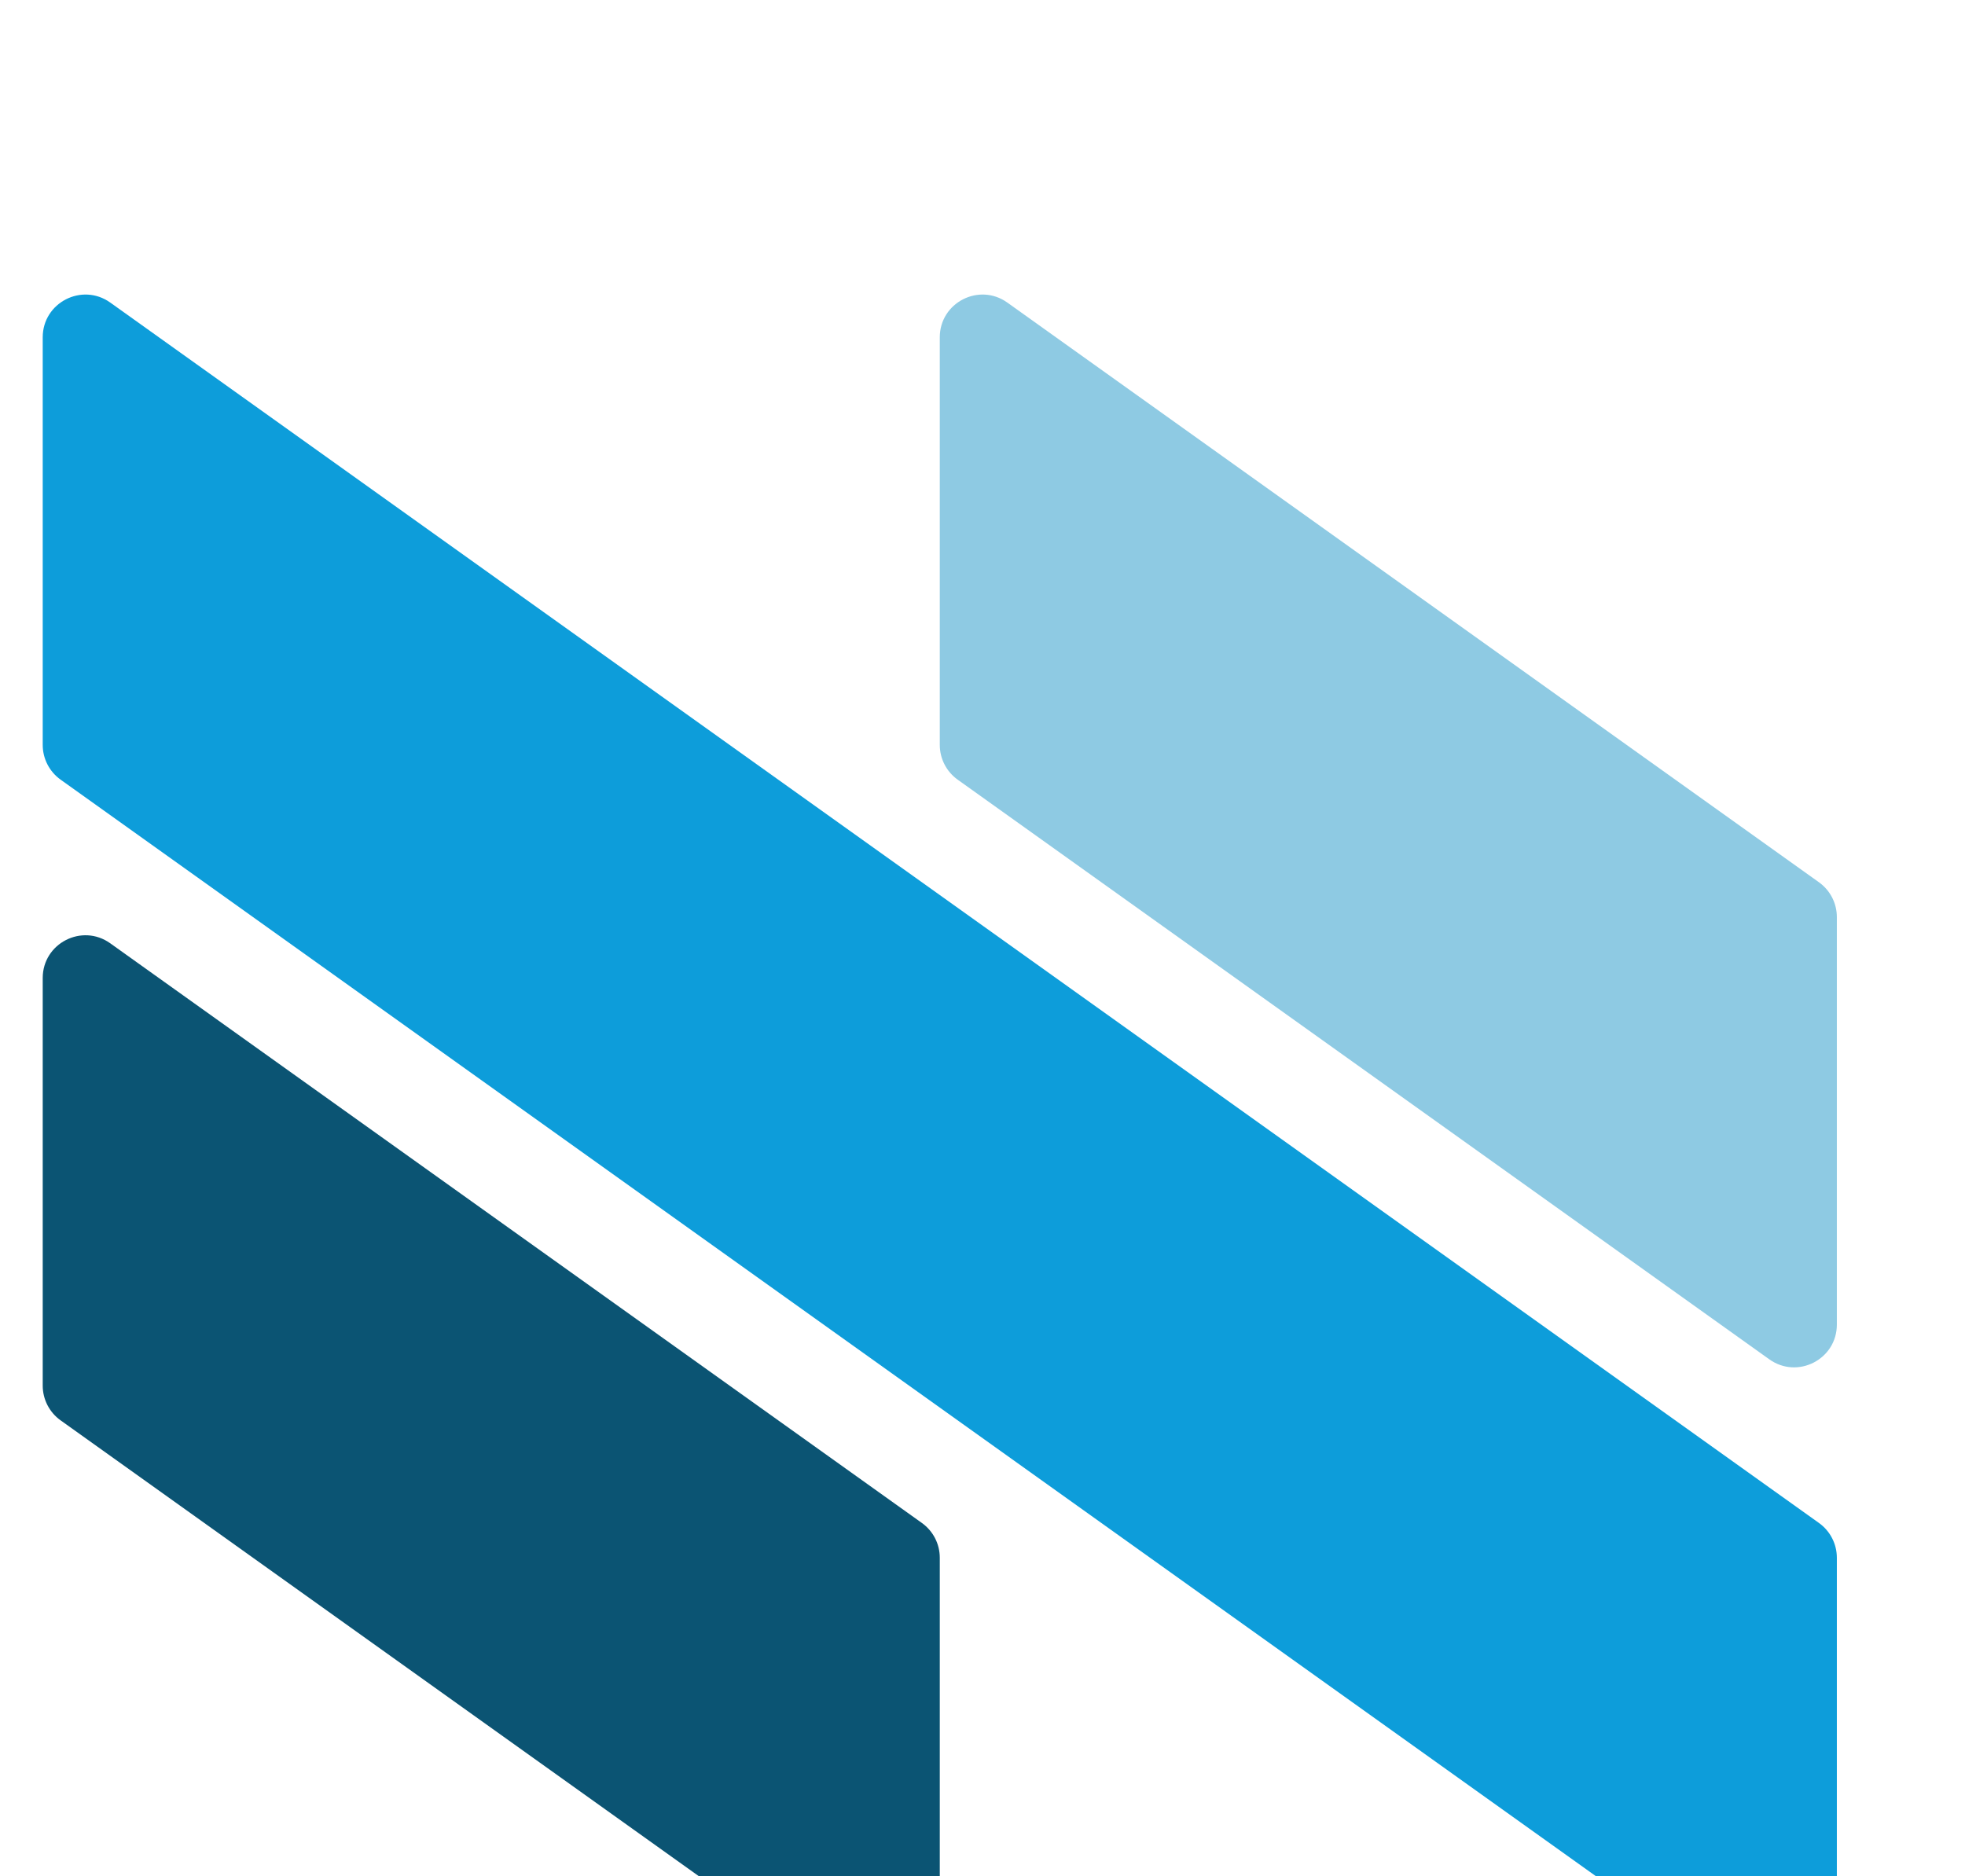
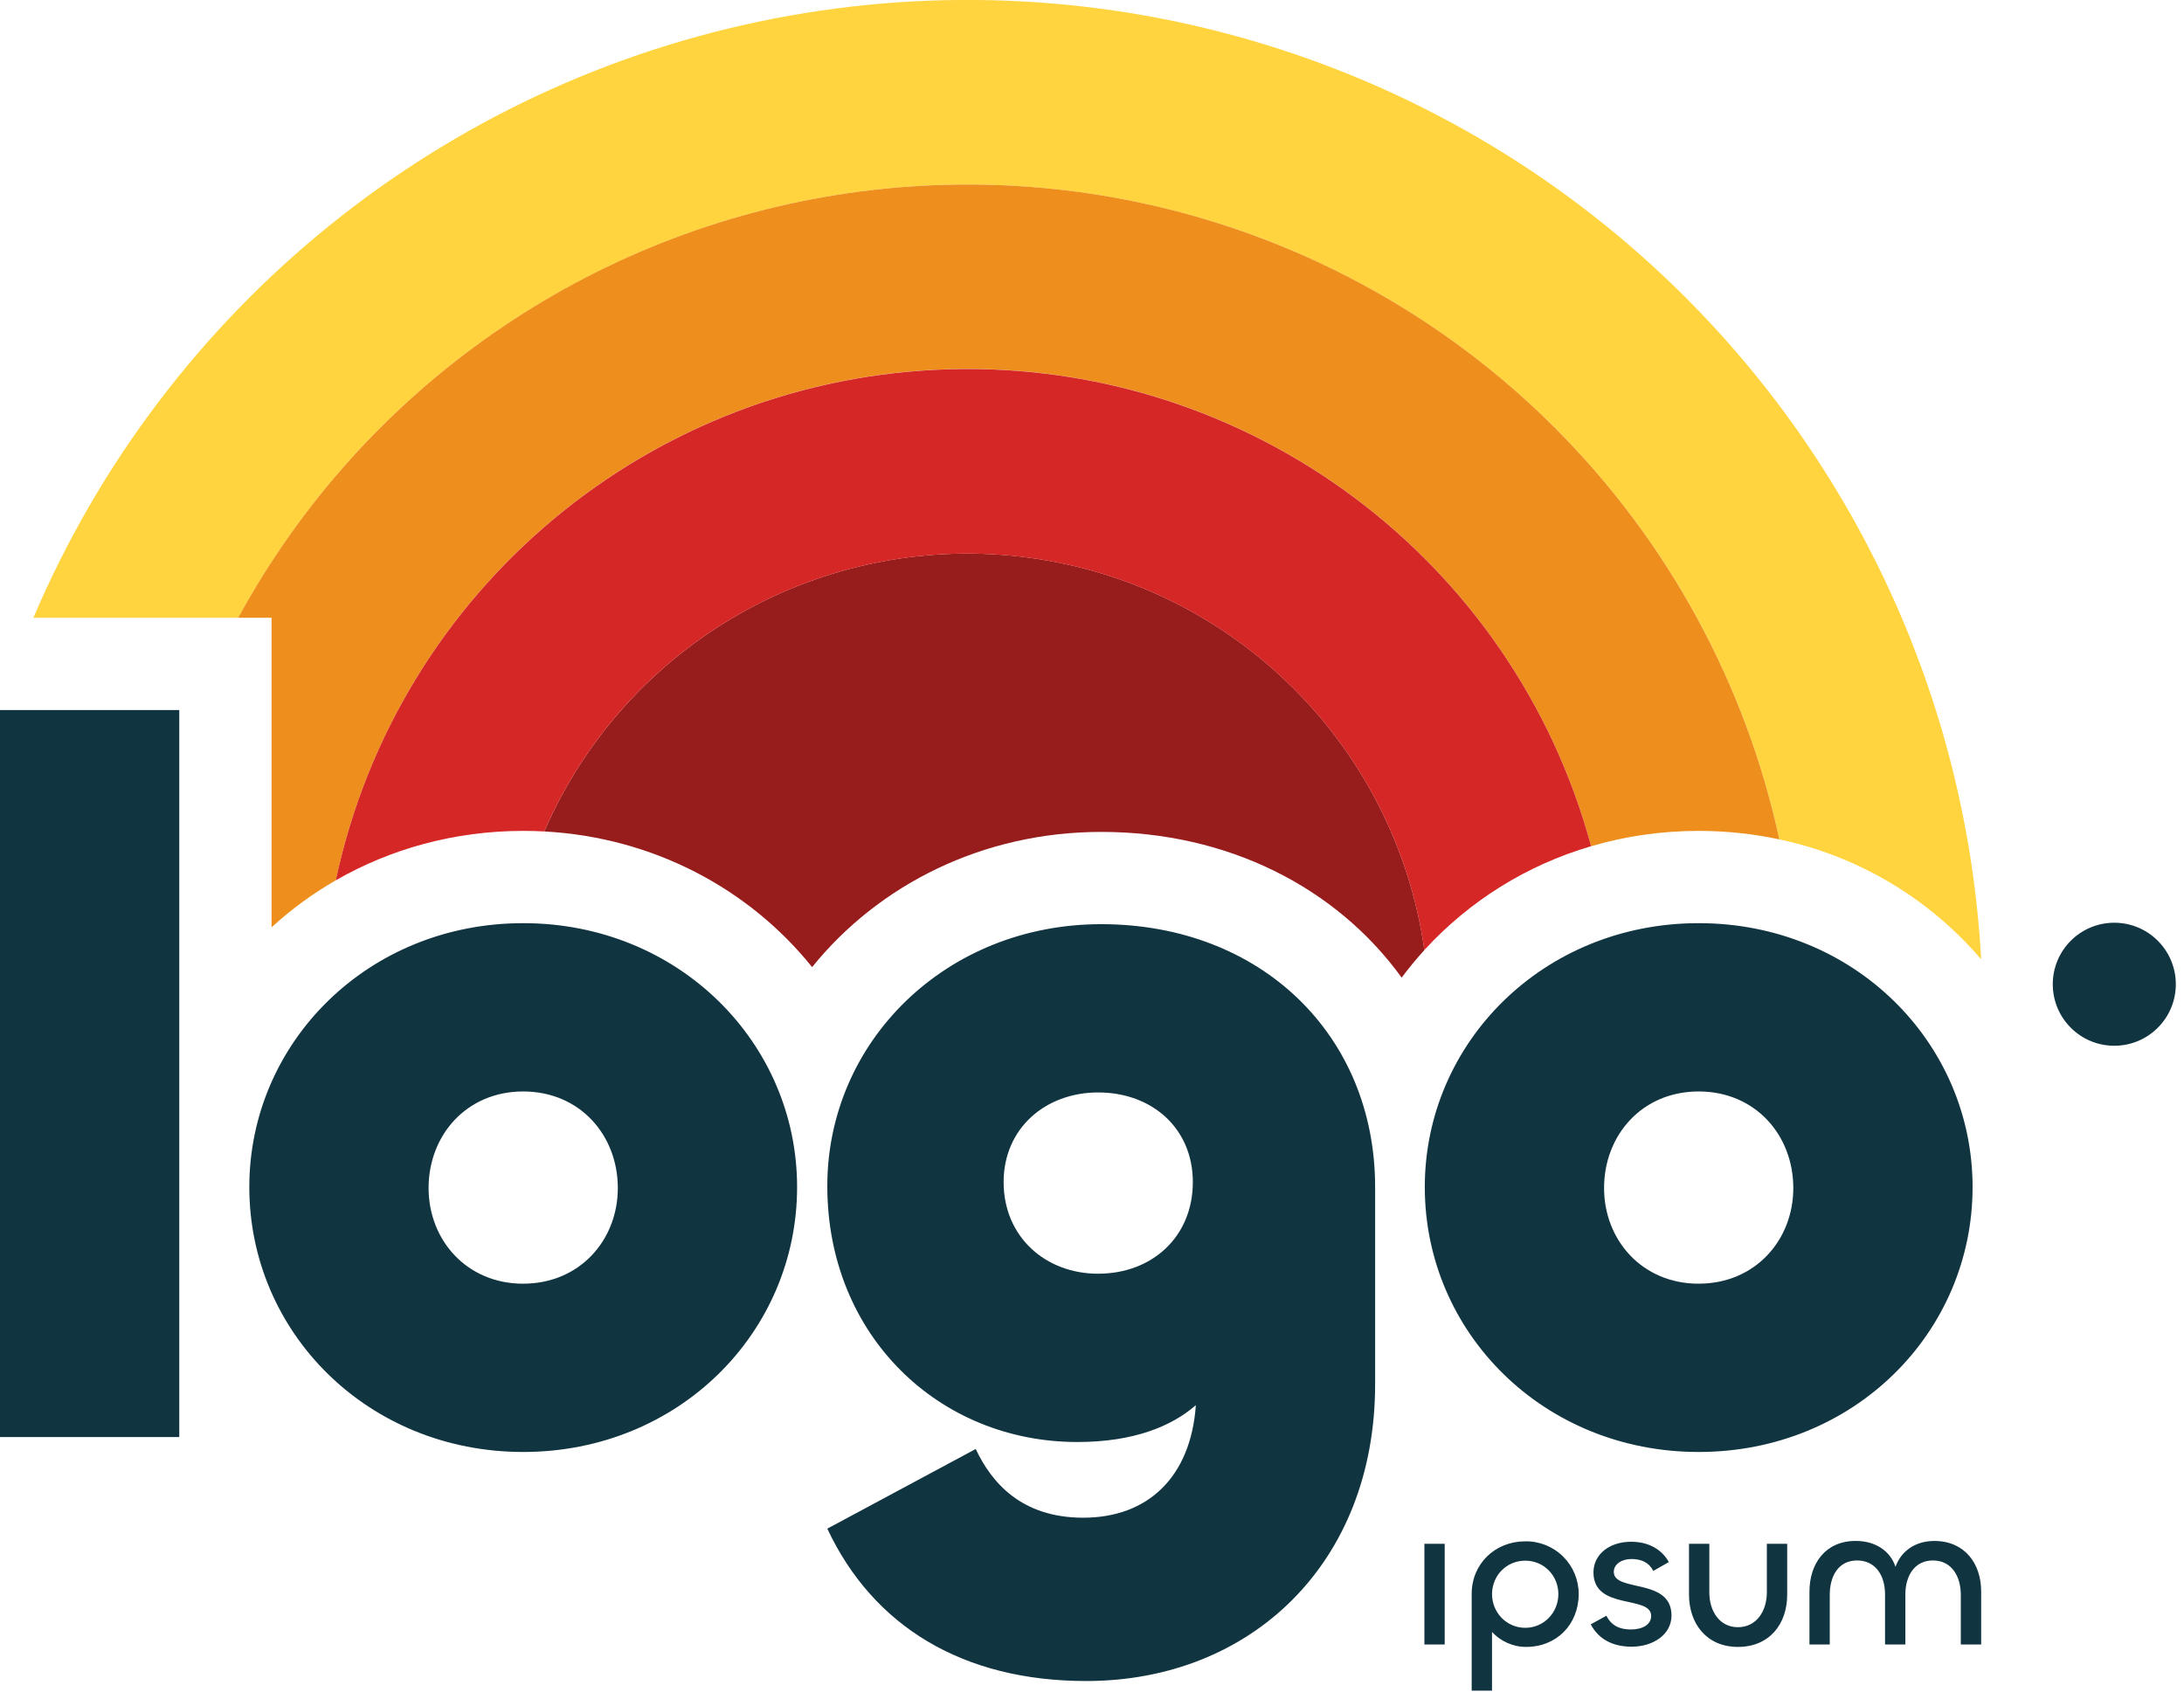
- <svg xmlns="http://www.w3.org/2000/svg" width="44" height="42" viewBox="0 0 46 32" fill="none">
-   <path d="M1 1.943C1 1.13 1.919 0.657 2.581 1.129L42.581 29.701C42.844 29.889 43 30.192 43 30.515V40.057C43 40.87 42.081 41.343 41.419 40.87L1.419 12.299C1.156 12.111 1 11.808 1 11.485V1.943Z" fill="#0D9DDA" />
-   <path d="M22 1.943C22 1.13 22.919 0.657 23.581 1.129L42.581 14.701C42.844 14.889 43 15.192 43 15.515V25.057C43 25.87 42.081 26.343 41.419 25.87L22.419 12.299C22.156 12.111 22 11.808 22 11.485V1.943Z" fill="#8ECAE3" />
-   <path d="M1 16.943C1 16.13 1.919 15.657 2.581 16.13L21.581 29.701C21.844 29.889 22 30.192 22 30.515V40.057C22 40.87 21.081 41.343 20.419 40.87L1.419 27.299C1.156 27.111 1 26.808 1 26.485V16.943Z" fill="#0B5473" />
+ <svg xmlns="http://www.w3.org/2000/svg" width="71" height="55" fill="none" viewBox="0 0 71 55">
+   <path fill="#113441" d="M62.883 50.1c.988 0 1.523.734 1.523 1.642v1.723h-.662v-1.616c0-.594-.293-1.115-.908-1.115-.594 0-.894.5-.894 1.102v1.629h-.661v-1.63c0-.6-.3-1.101-.909-1.101-.614 0-.888.52-.888 1.115v1.616h-.66v-1.716c0-.915.52-1.65 1.502-1.65.654 0 1.128.334 1.295.842.18-.508.641-.841 1.262-.841ZM56.498 52.904c.607 0 .941-.528.941-1.135v-1.576h.661v1.656c0 .948-.574 1.696-1.602 1.696-1.015 0-1.59-.755-1.59-1.703v-1.649h.661v1.583c0 .6.328 1.128.929 1.128ZM53.044 53.538c-.608 0-1.075-.24-1.33-.727l.508-.28c.167.326.434.447.795.447.374 0 .661-.154.661-.441 0-.688-1.876-.167-1.876-1.416 0-.574.507-.995 1.222-.995.607 0 1.021.28 1.228.661l-.507.288c-.14-.288-.407-.388-.708-.388-.307 0-.574.16-.574.42 0 .669 1.876.181 1.876 1.416 0 .621-.6 1.015-1.295 1.015ZM48.505 54.967h-.662v-3.145c0-.975.755-1.71 1.743-1.71a1.71 1.71 0 0 1 1.736 1.71c0 .989-.714 1.723-1.71 1.723-.44 0-.84-.194-1.108-.487v1.91Zm1.081-2.043c.608 0 1.075-.5 1.075-1.095 0-.601-.467-1.088-1.075-1.088-.614 0-1.081.487-1.081 1.088 0 .594.467 1.095 1.081 1.095ZM46.306 50.193h.66v3.272h-.66v-3.272ZM55.223 47.207c-5.051 0-8.904-3.885-8.904-8.613 0-4.694 3.853-8.58 8.904-8.58 5.05 0 8.904 3.886 8.904 8.58 0 4.728-3.853 8.613-8.904 8.613Zm0-5.472c1.845 0 3.076-1.425 3.076-3.108 0-1.716-1.23-3.141-3.076-3.141s-3.076 1.425-3.076 3.14c0 1.684 1.23 3.11 3.076 3.11ZM35.314 54.654c-4.015 0-6.93-1.78-8.419-4.954l4.825-2.59c.518 1.1 1.49 2.234 3.497 2.234 2.104 0 3.497-1.328 3.659-3.659-.778.68-2.008 1.198-3.853 1.198-4.501 0-8.128-3.464-8.128-8.321 0-4.695 3.854-8.515 8.905-8.515 5.18 0 8.904 3.594 8.904 8.547v6.411c0 5.828-4.048 9.649-9.39 9.649Zm.388-13.243c1.749 0 3.076-1.198 3.076-2.979 0-1.748-1.327-2.914-3.076-2.914-1.716 0-3.075 1.166-3.075 2.914 0 1.781 1.36 2.98 3.075 2.98ZM17.009 47.207c-5.051 0-8.904-3.885-8.904-8.613 0-4.694 3.853-8.58 8.904-8.58 5.05 0 8.904 3.886 8.904 8.58 0 4.728-3.853 8.613-8.904 8.613Zm0-5.472c1.845 0 3.076-1.425 3.076-3.108 0-1.716-1.23-3.141-3.076-3.141s-3.076 1.425-3.076 3.14c0 1.684 1.23 3.11 3.076 3.11ZM0 23.085h5.828v23.636H0V23.085ZM70.734 32a2 2 0 1 1-4 0 2 2 0 0 1 4 0Z" />
+   <path fill="#FFD43E" fill-rule="evenodd" d="M54.79 9.665a33 33 0 0 1 9.616 21.525 11.867 11.867 0 0 0-6.561-3.9 27 27 0 0 0-50.1-7.205H1.086A33 33 0 0 1 54.79 9.665ZM8.828 30.15Zm7.587-3.122a12.704 12.704 0 0 0 0 0Zm9.986 4.415Zm8.685-4.377a12.784 12.784 0 0 0 0 0Zm10.481 4.719Zm8.911-4.75a12.653 12.653 0 0 0 0 0Z" clip-rule="evenodd" />
+   <path fill="#EE8E1D" fill-rule="evenodd" d="M50.547 13.908a27.001 27.001 0 0 1 7.298 13.382c-.842-.18-1.72-.276-2.622-.276-1.22 0-2.394.174-3.497.499a20.999 20.999 0 0 0-40.81 1.108 11.8 11.8 0 0 0-2.088 1.529V20.085H7.744a27 27 0 0 1 42.803-6.177ZM26.401 31.443c-1.761-2.194-4.323-3.746-7.284-4.252 2.96.506 5.523 2.058 7.284 4.252Z" clip-rule="evenodd" />
+   <path fill="#971C1C" d="M46.306 30.888a15 15 0 0 0-28.613-3.856c3.56.192 6.67 1.873 8.708 4.411 2.172-2.69 5.563-4.396 9.399-4.396 4.11 0 7.642 1.802 9.767 4.738.231-.311.478-.61.739-.897Z" />
+   <path fill="#D62727" fill-rule="evenodd" d="M51.725 27.513a11.85 11.85 0 0 0-5.42 3.375 15 15 0 0 0-28.612-3.856 12.716 12.716 0 0 0-.684-.018c-2.237 0-4.317.586-6.093 1.607a21 21 0 0 1 40.81-1.108Z" clip-rule="evenodd" />
</svg>
